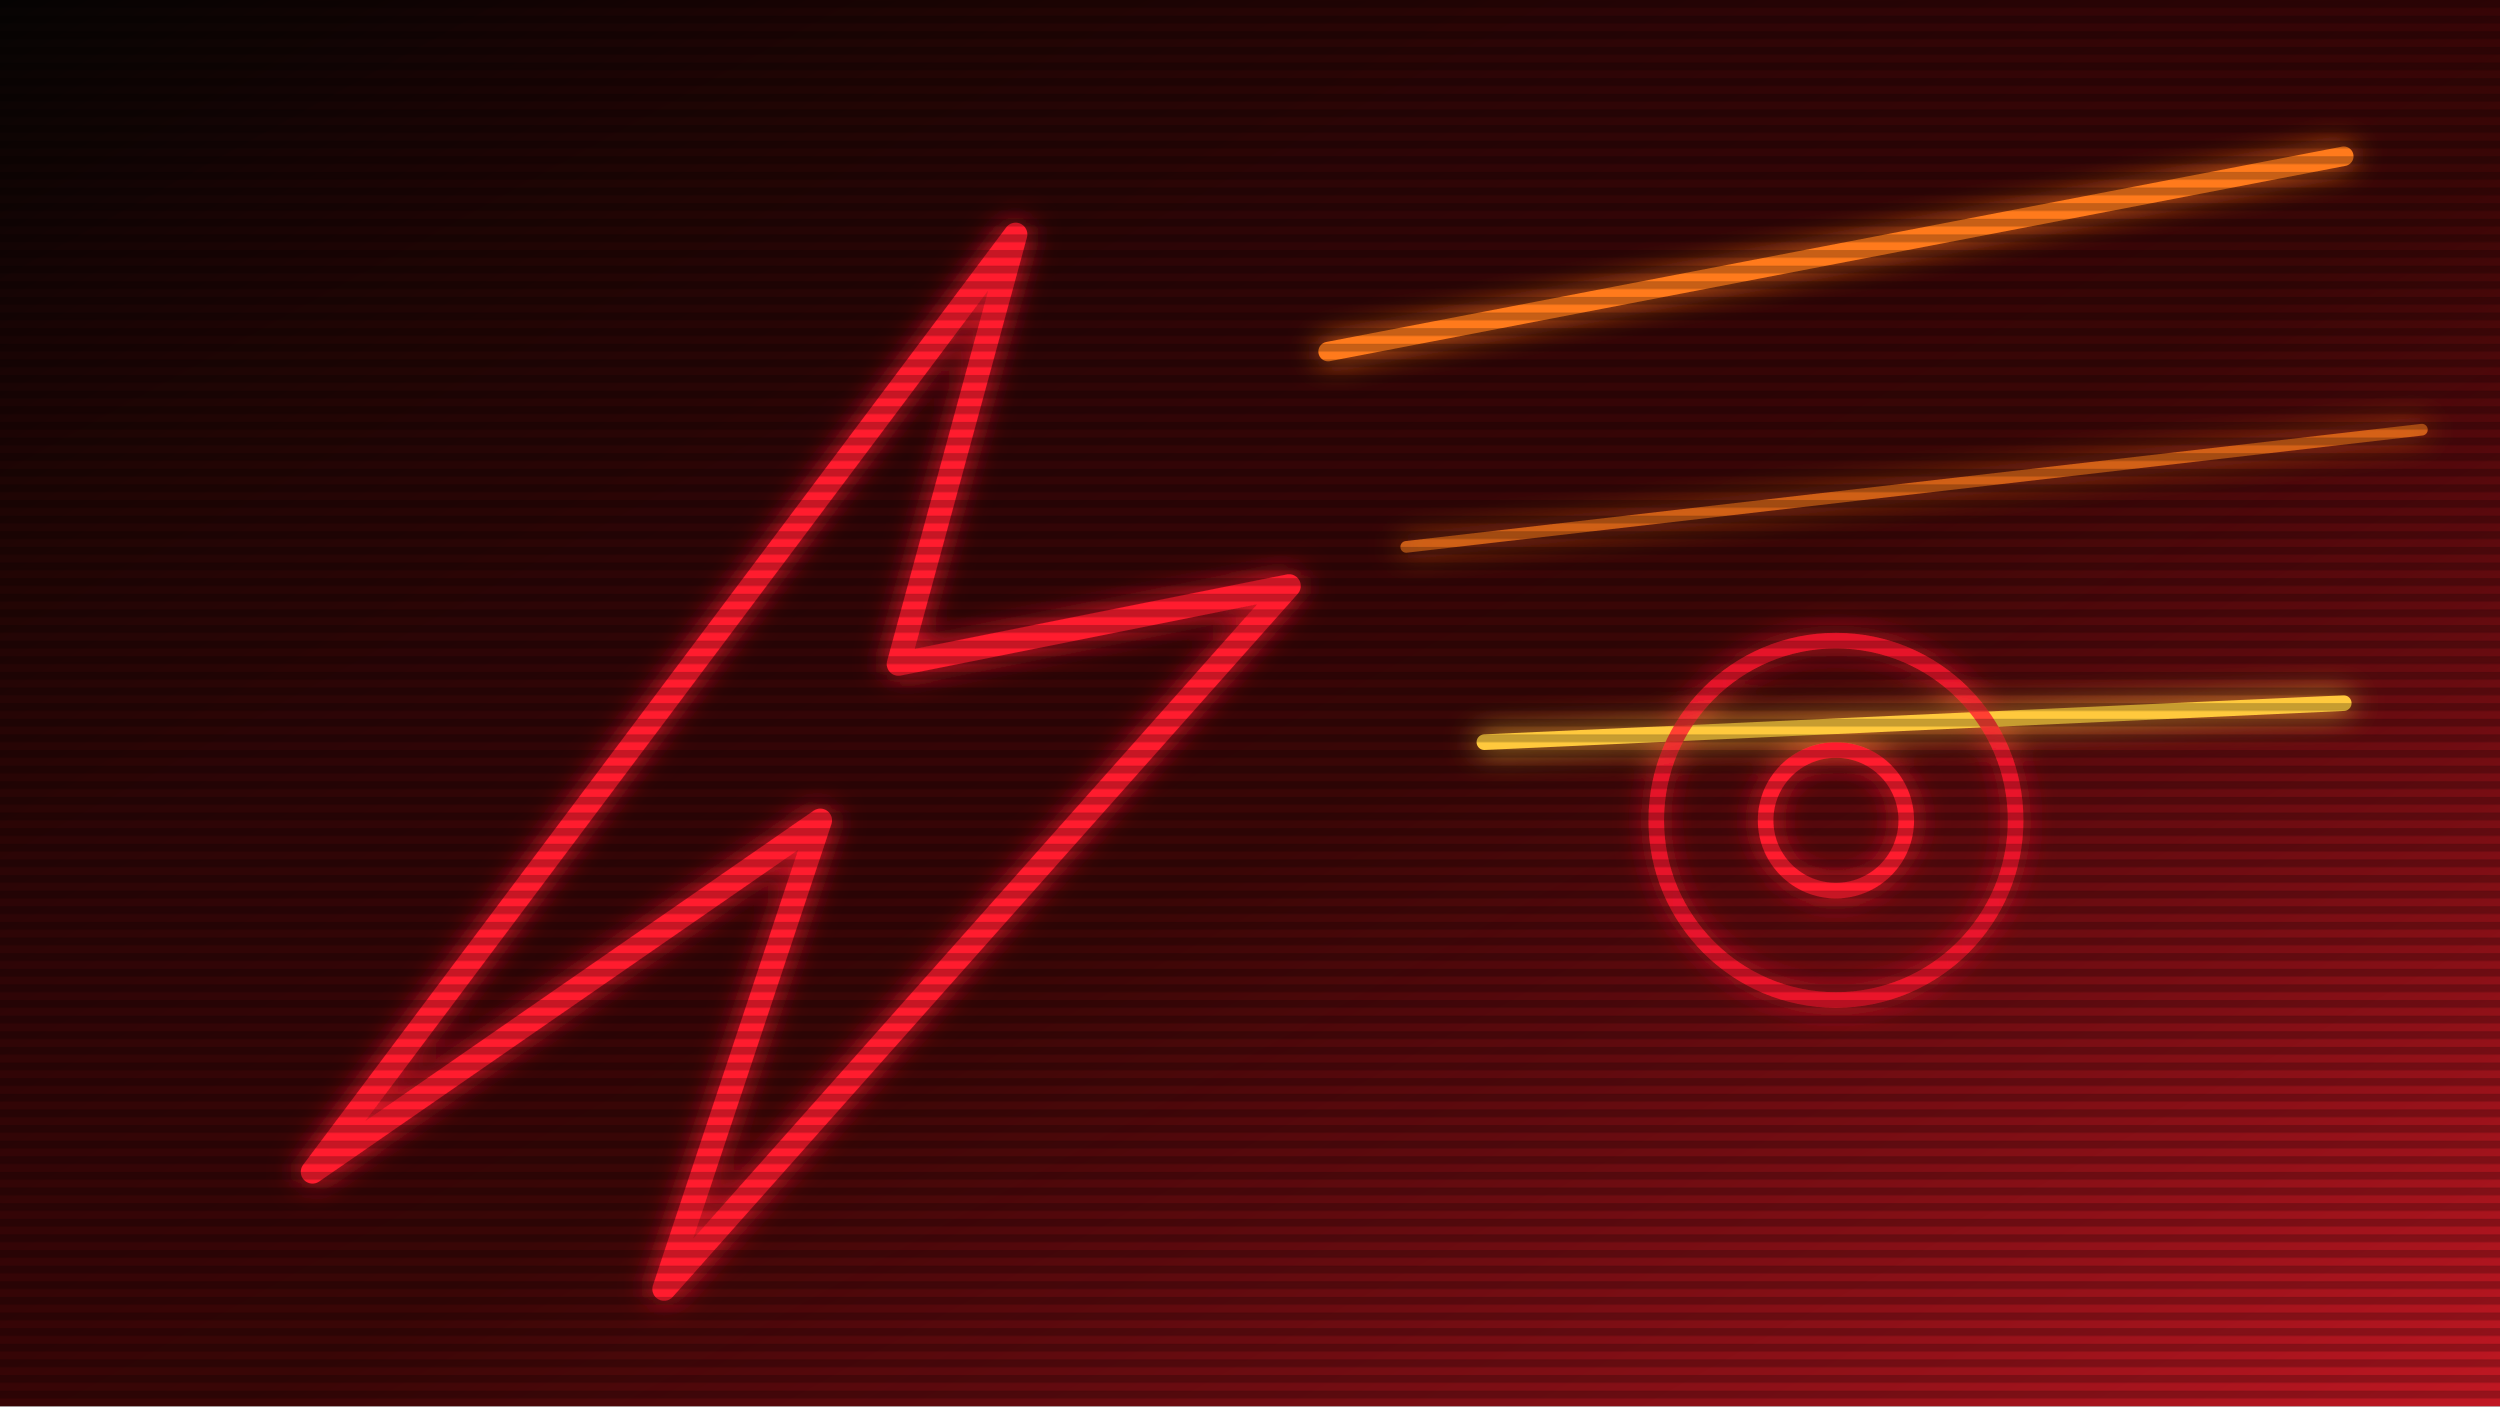
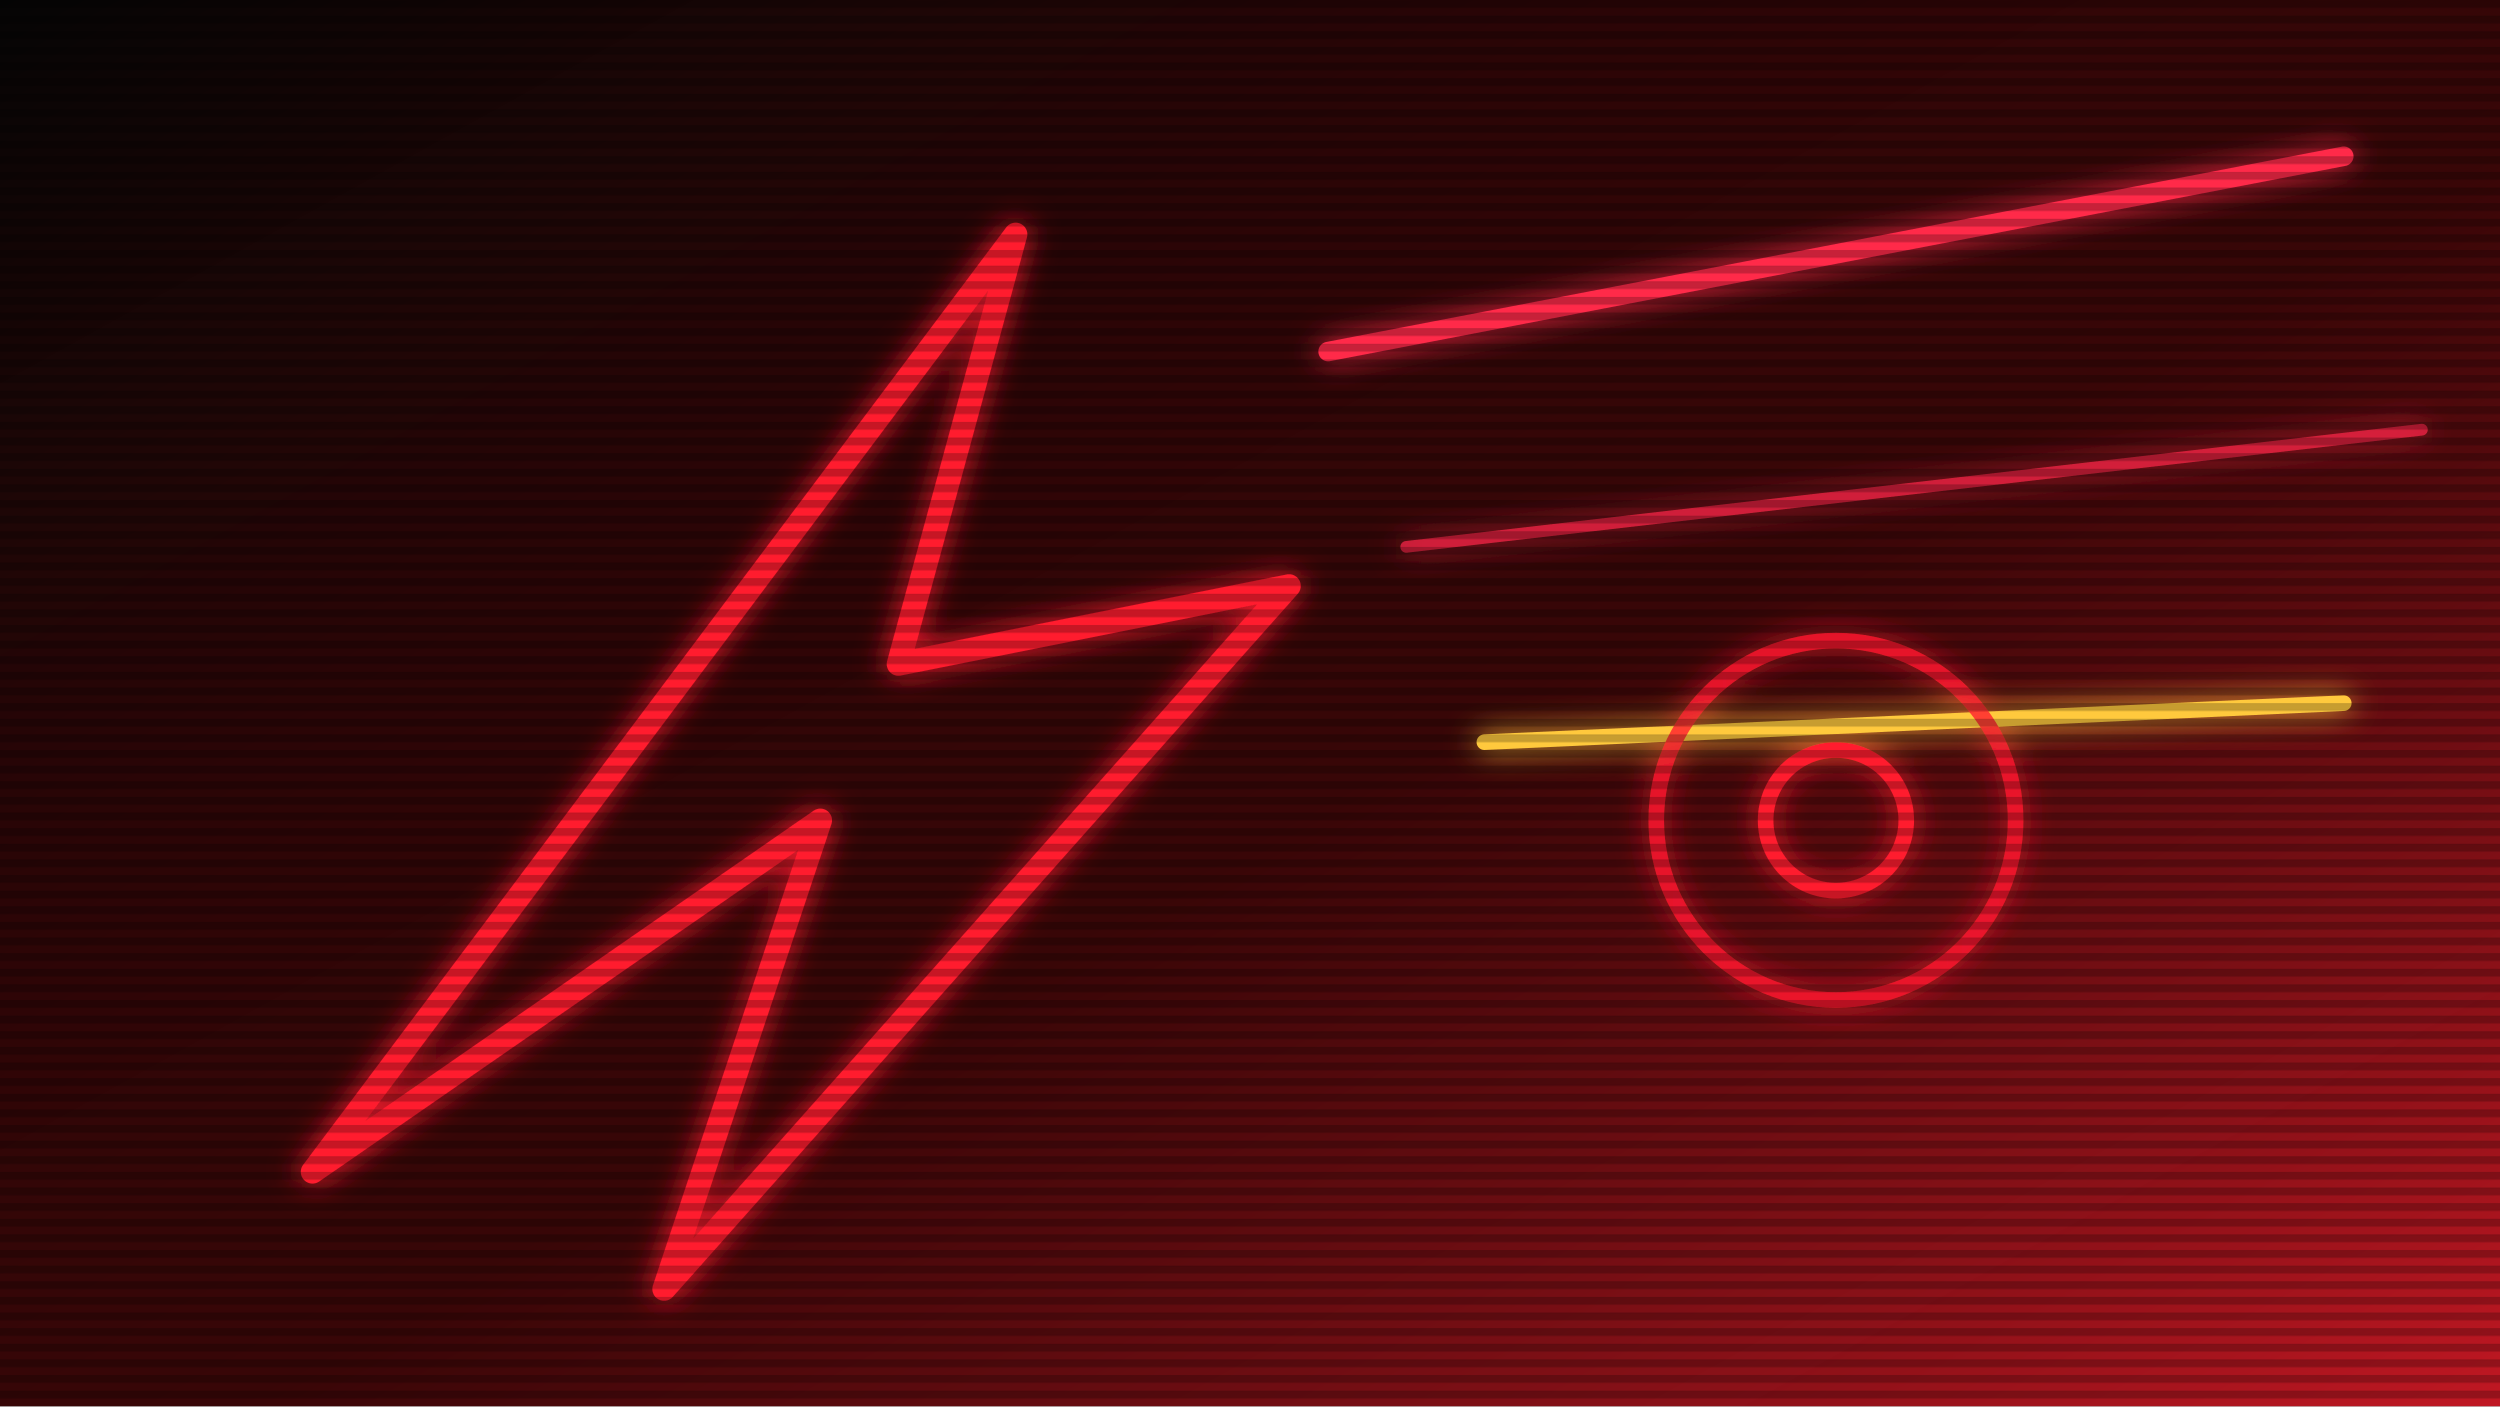
<svg xmlns="http://www.w3.org/2000/svg" viewBox="0 0 640 360" preserveAspectRatio="xMidYMid slice">
  <defs>
    <linearGradient id="bg" x1="0" y1="0" x2="1" y2="1">
-       <stop offset="0" stop-color="#070403" />
+       <stop offset="0" stop-color="#050505" />
      <stop offset=".55" stop-color="#5a0608" stop-opacity=".6" />
      <stop offset="1" stop-color="#ff1e2d" stop-opacity=".75" />
    </linearGradient>
    <filter id="glow">
      <feGaussianBlur stdDeviation="4" result="b" />
      <feMerge>
        <feMergeNode in="b" />
        <feMergeNode in="SourceGraphic" />
      </feMerge>
    </filter>
    <pattern id="scan" width="4" height="4" patternUnits="userSpaceOnUse">
      <rect width="4" height="2" fill="#000" opacity=".22" />
    </pattern>
  </defs>
-   <rect width="640" height="360" fill="#070403" />
+   <rect width="640" height="360" fill="#050505" />
  <rect width="640" height="360" fill="url(#bg)" />
  <g filter="url(#glow)" fill="none" stroke-linecap="round" stroke-linejoin="round">
    <path d="M80 300 L260 60 L230 170 L330 150 L170 330 L210 210 Z" stroke="#ff1e2d" stroke-width="6" />
-     <path d="M340 90 L600 40" stroke="#ff7a1a" stroke-width="5" />
-     <path d="M360 140 L620 110" stroke="#ff7a1a" stroke-width="3" opacity=".7" />
+     <path d="M340 90 L600 40" stroke="#ff2a4a" stroke-width="5" />
+     <path d="M360 140 L620 110" stroke="#ff2a4a" stroke-width="3" opacity=".7" />
    <path d="M380 190 L600 180" stroke="#ffc93c" stroke-width="4" />
    <circle cx="470" cy="210" r="46" stroke="#ff1e2d" stroke-width="4" opacity=".8" />
    <circle cx="470" cy="210" r="18" stroke="#ff1e2d" stroke-width="4" />
  </g>
  <rect width="640" height="360" fill="url(#scan)" />
</svg>
